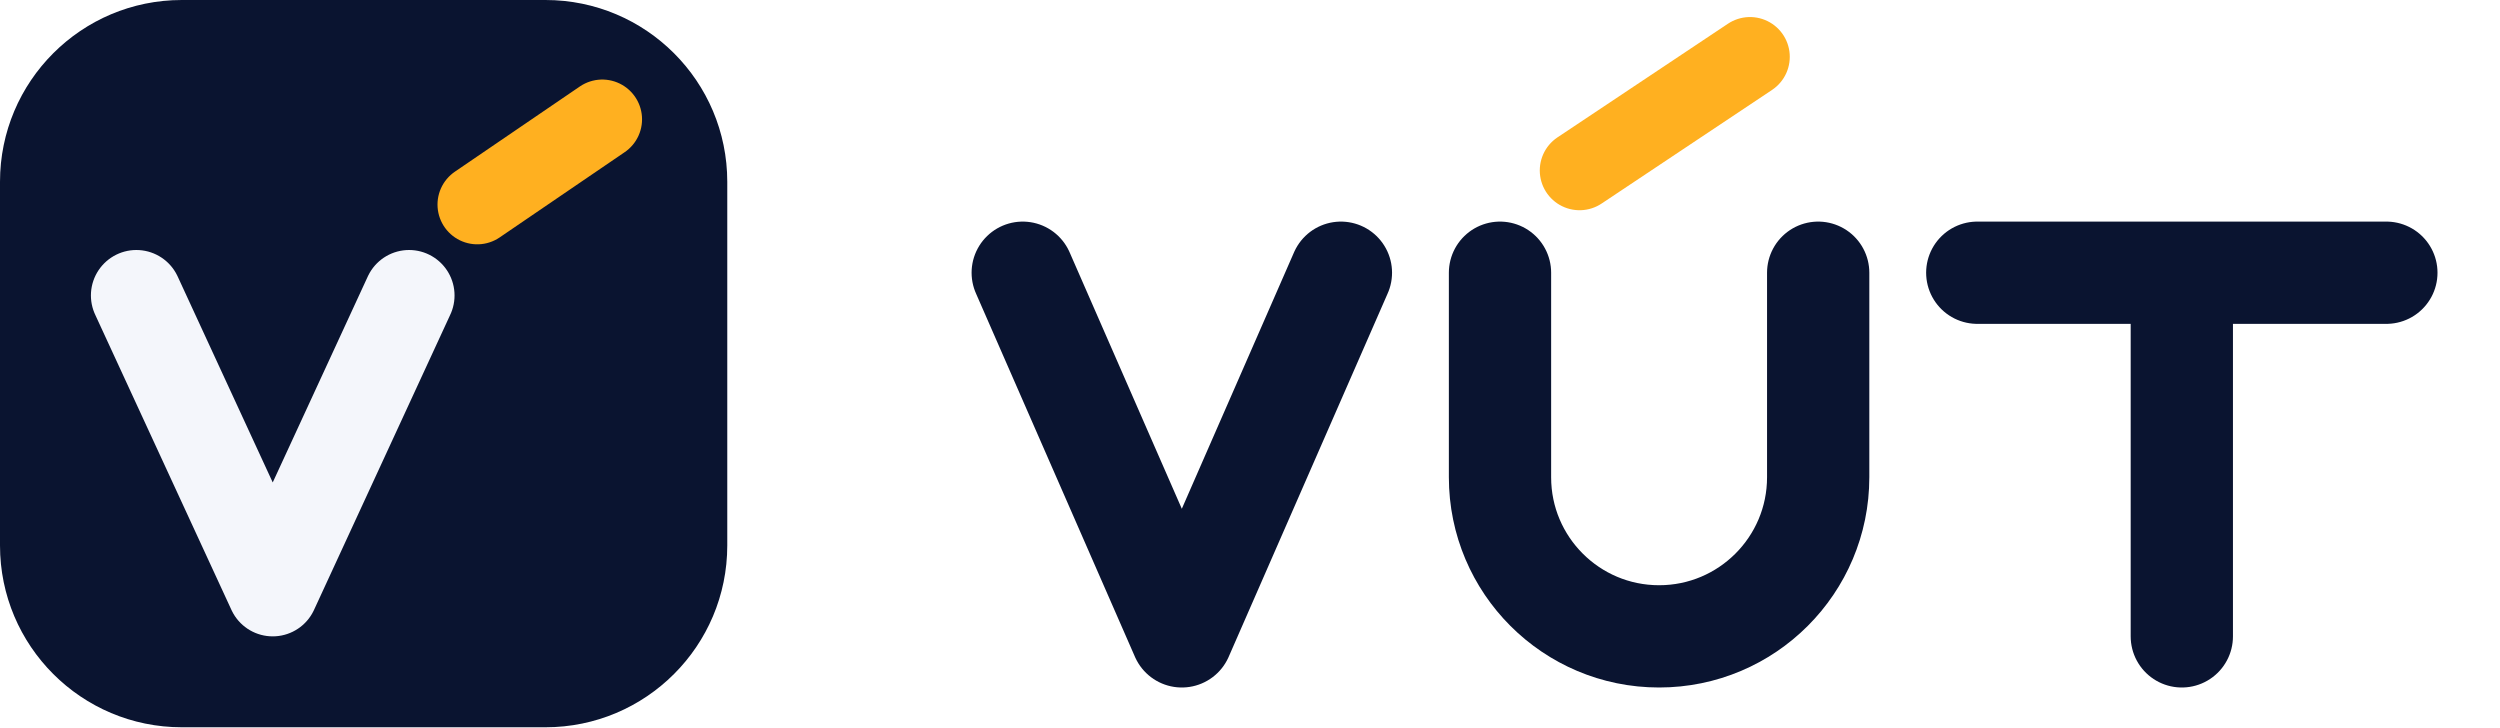
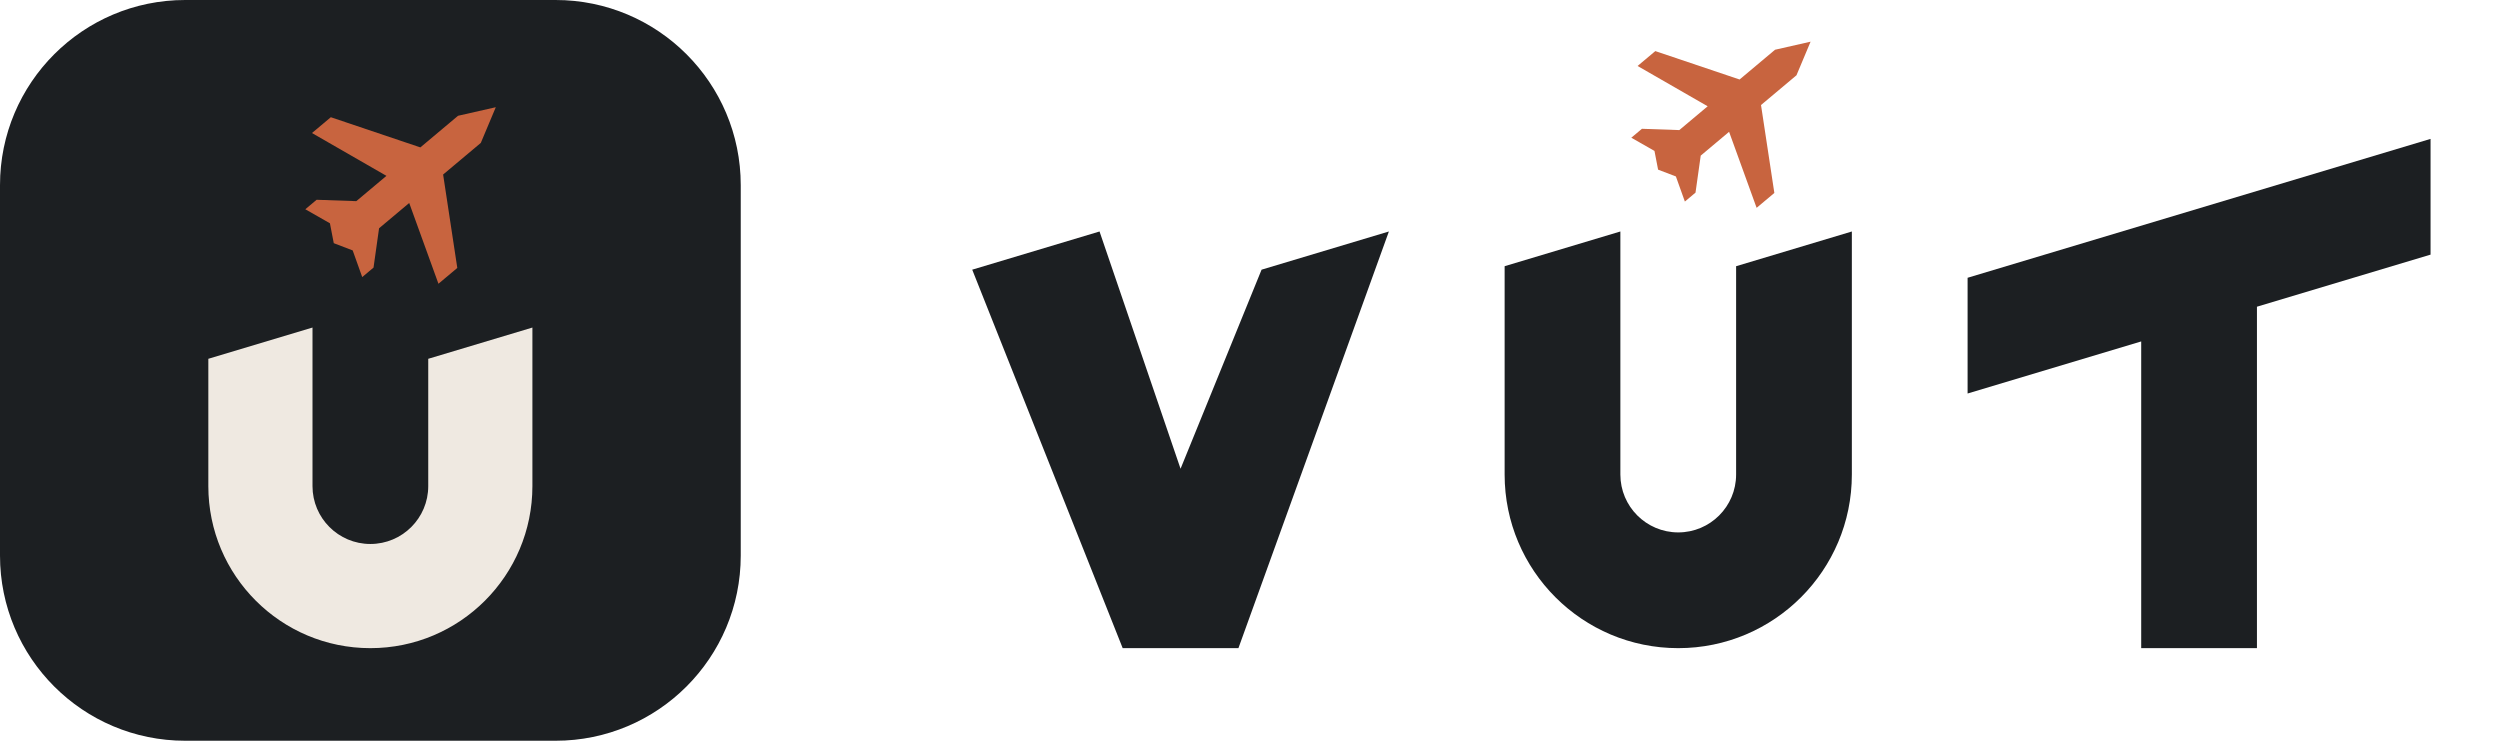
- <svg xmlns="http://www.w3.org/2000/svg" viewBox="0 0 220 64" role="img" aria-label="VÚT">
-   <rect width="64" height="64" rx="16" fill="#0A1430" />
-   <path d="M12 26 L24 52 L36 26" fill="none" stroke="#F4F6FB" stroke-width="8" stroke-linecap="round" stroke-linejoin="round" />
-   <path d="M42 18 L53 10.5" fill="none" stroke="#FFB020" stroke-width="7" stroke-linecap="round" />
+ <svg xmlns="http://www.w3.org/2000/svg" viewBox="0 0 216 64" role="img" aria-label="VÚT">
+   <rect width="64" height="64" rx="16" fill="#1C1F22" />
+   <path d="M18 31 L27 28.3 L27 42 A5 5 0 0 0 37 42 L37 31 L46 28.3 L46 42 A14 14 0 0 1 18 42 Z" fill="#EFE9E1" />
+   <path transform="translate(36 15) rotate(50) scale(.85)" d="M0 -10.5 L1.8 -7 L1.8 -2 L10 3 L10 5.5 L1.8 2.5 L1.8 6.5 L4.5 9.5 L4.5 11 L1.8 10 L0 11 L-1.8 10 L-4.5 11 L-4.5 9.5 L-1.8 6.5 L-1.8 2.5 L-10 5.5 L-10 3 L-1.8 -2 L-1.8 -7 Z" fill="#C8643F" />
  <g transform="translate(80 0)">
-     <g fill="none" stroke="#0A1430" stroke-width="9" stroke-linecap="round" stroke-linejoin="round">
-       <path d="M10 24 L24 56 L38 24" />
-       <path d="M52 24 V42 A14 14 0 0 0 80 42 V24" />
-       <path d="M94 24 H130 M112 24 V56" />
+     <g fill="#1C1F22">
+       <path d="M4 23.3 L15 20 L22 40.5 L29 23.3 L40 20 L27 56 L17 56 Z" />
+       <path d="M50 23 L60 20 L60 41 A5 5 0 0 0 70 41 L70 23 L80 20 L80 41 A15 15 0 0 1 50 41 Z" />
+       <path d="M90 24 L130 12 L130 22 L115 26.5 L115 56 L105 56 L105 29.5 L90 34 Z" />
    </g>
-     <path d="M59 15 L74 5" fill="none" stroke="#FFB020" stroke-width="7" stroke-linecap="round" />
+     <path transform="translate(70 9) rotate(50) scale(.8)" d="M0 -10.5 L1.8 -7 L1.8 -2 L10 3 L10 5.5 L1.8 2.5 L1.8 6.5 L4.5 9.5 L4.5 11 L1.8 10 L0 11 L-1.8 10 L-4.5 11 L-4.5 9.5 L-1.8 6.5 L-1.8 2.5 L-10 5.5 L-10 3 L-1.8 -2 L-1.8 -7 Z" fill="#C8643F" />
  </g>
</svg>
